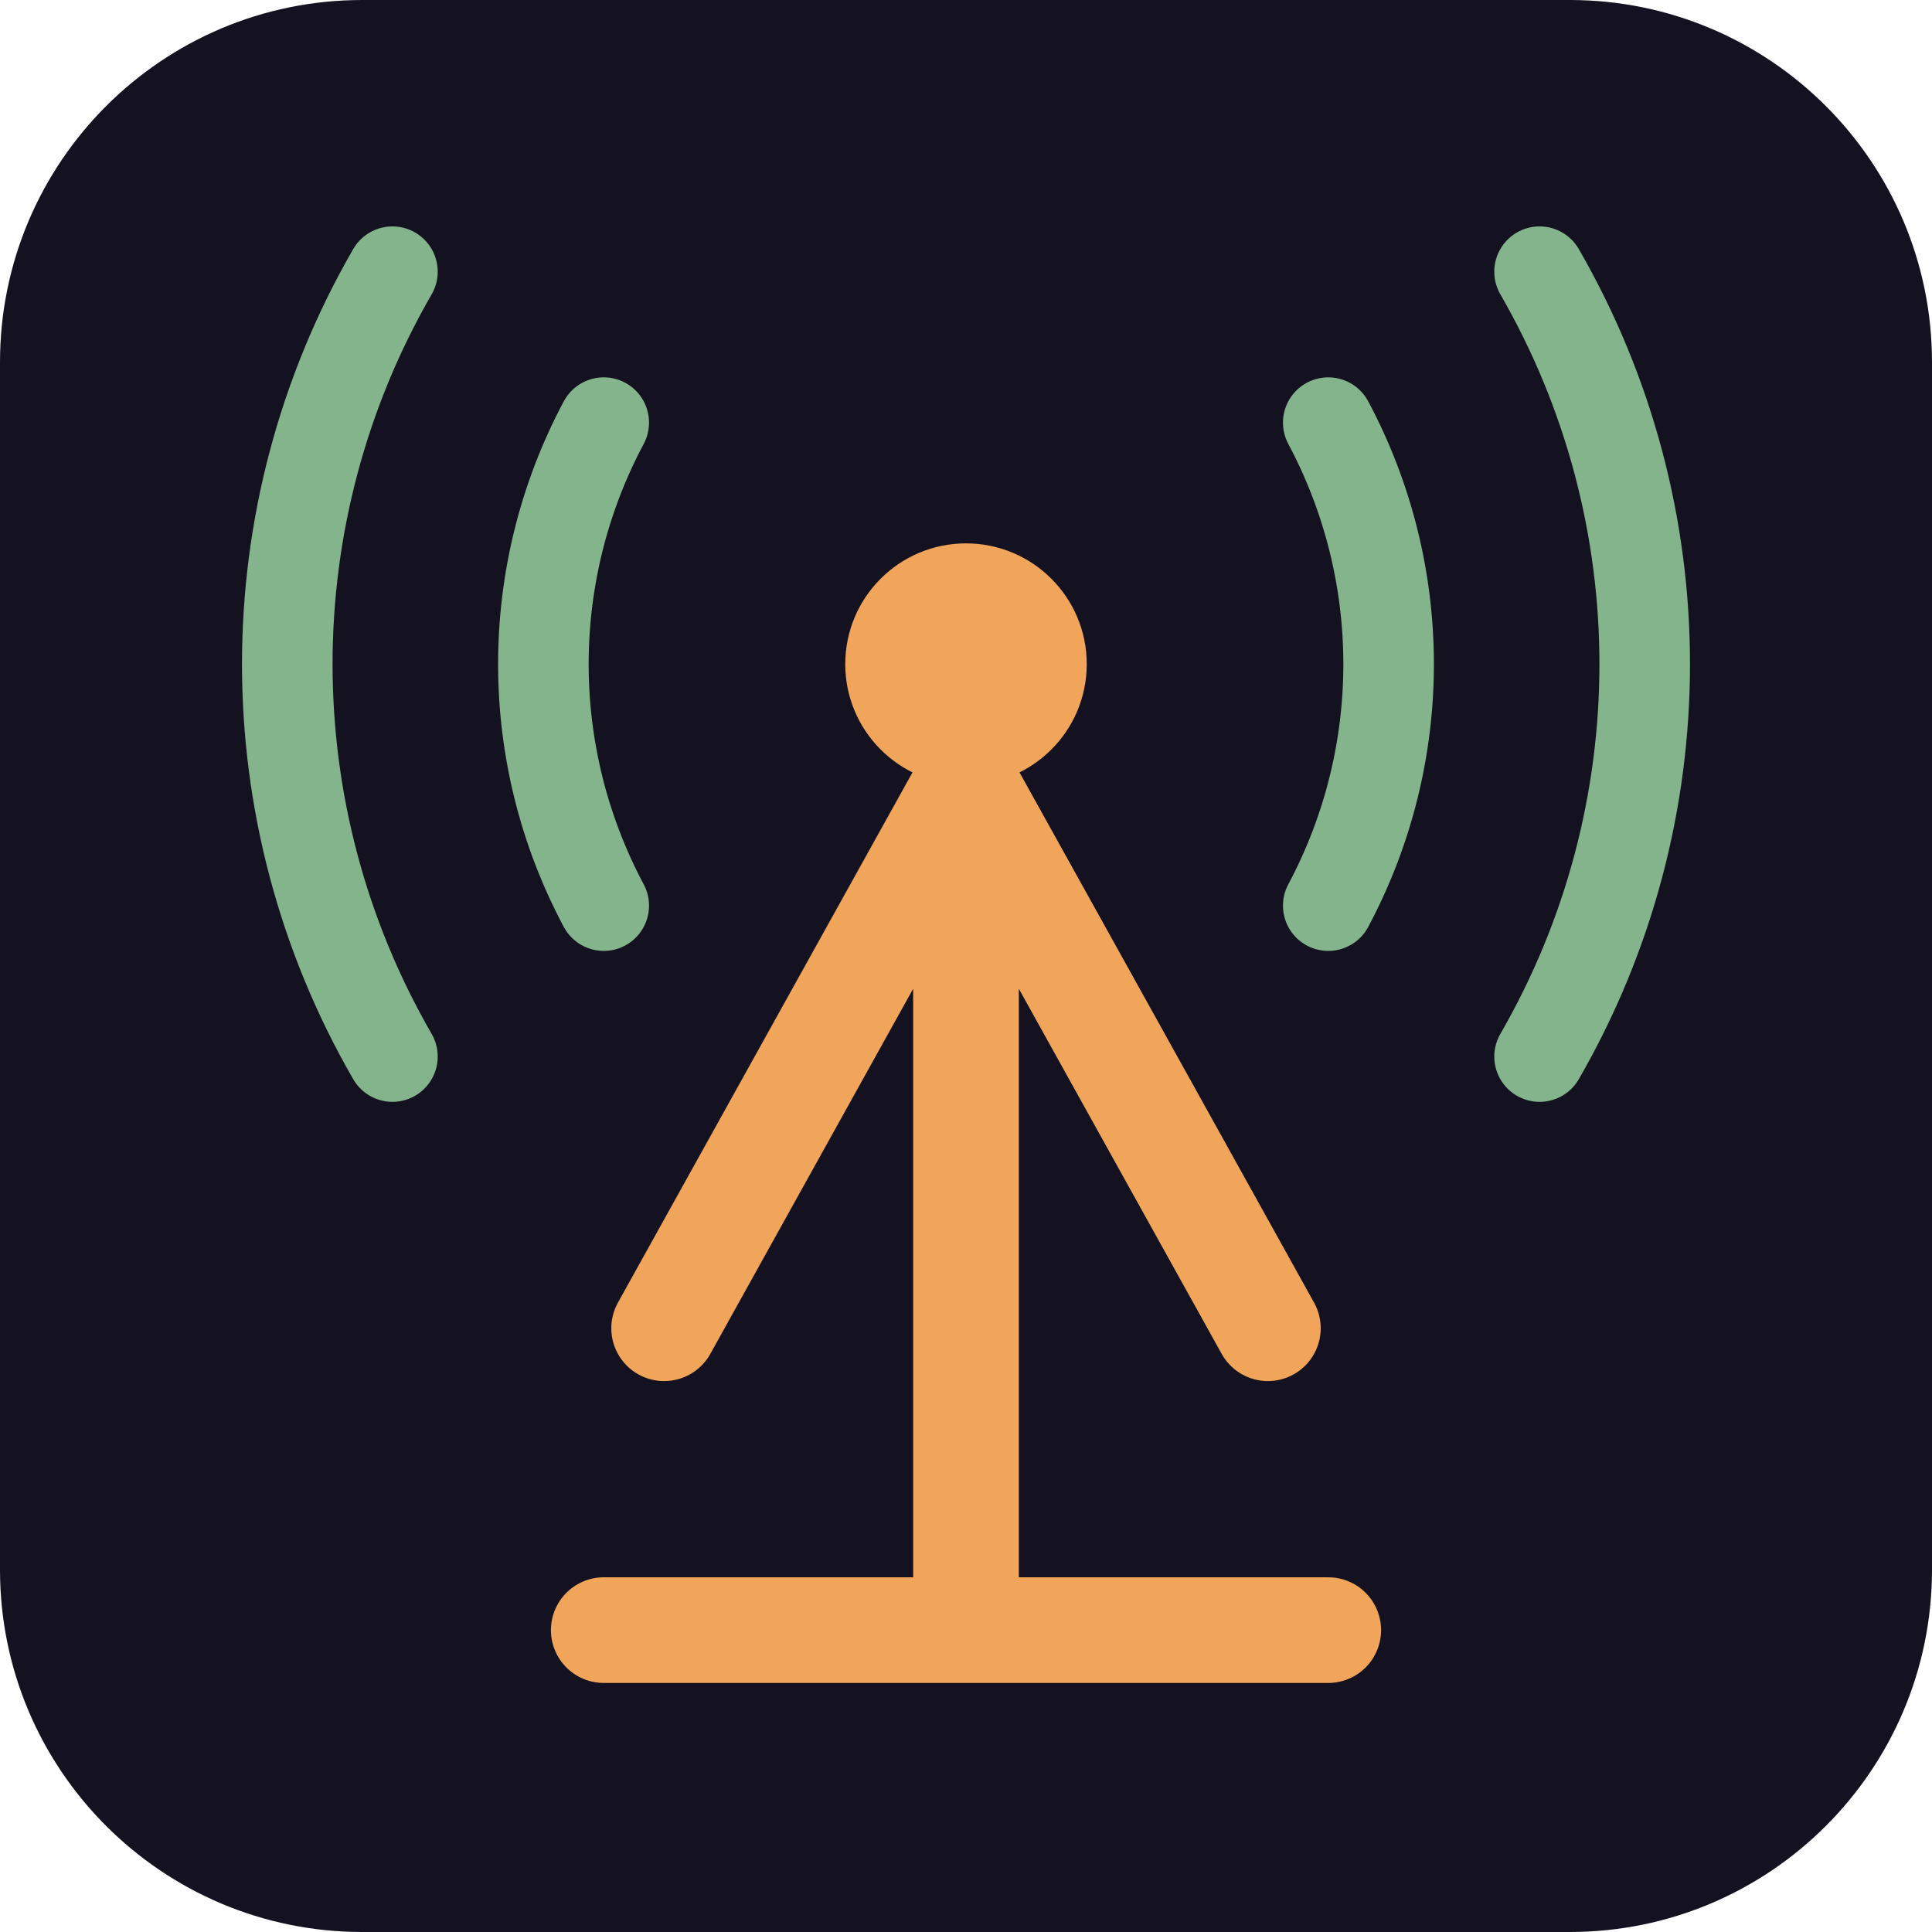
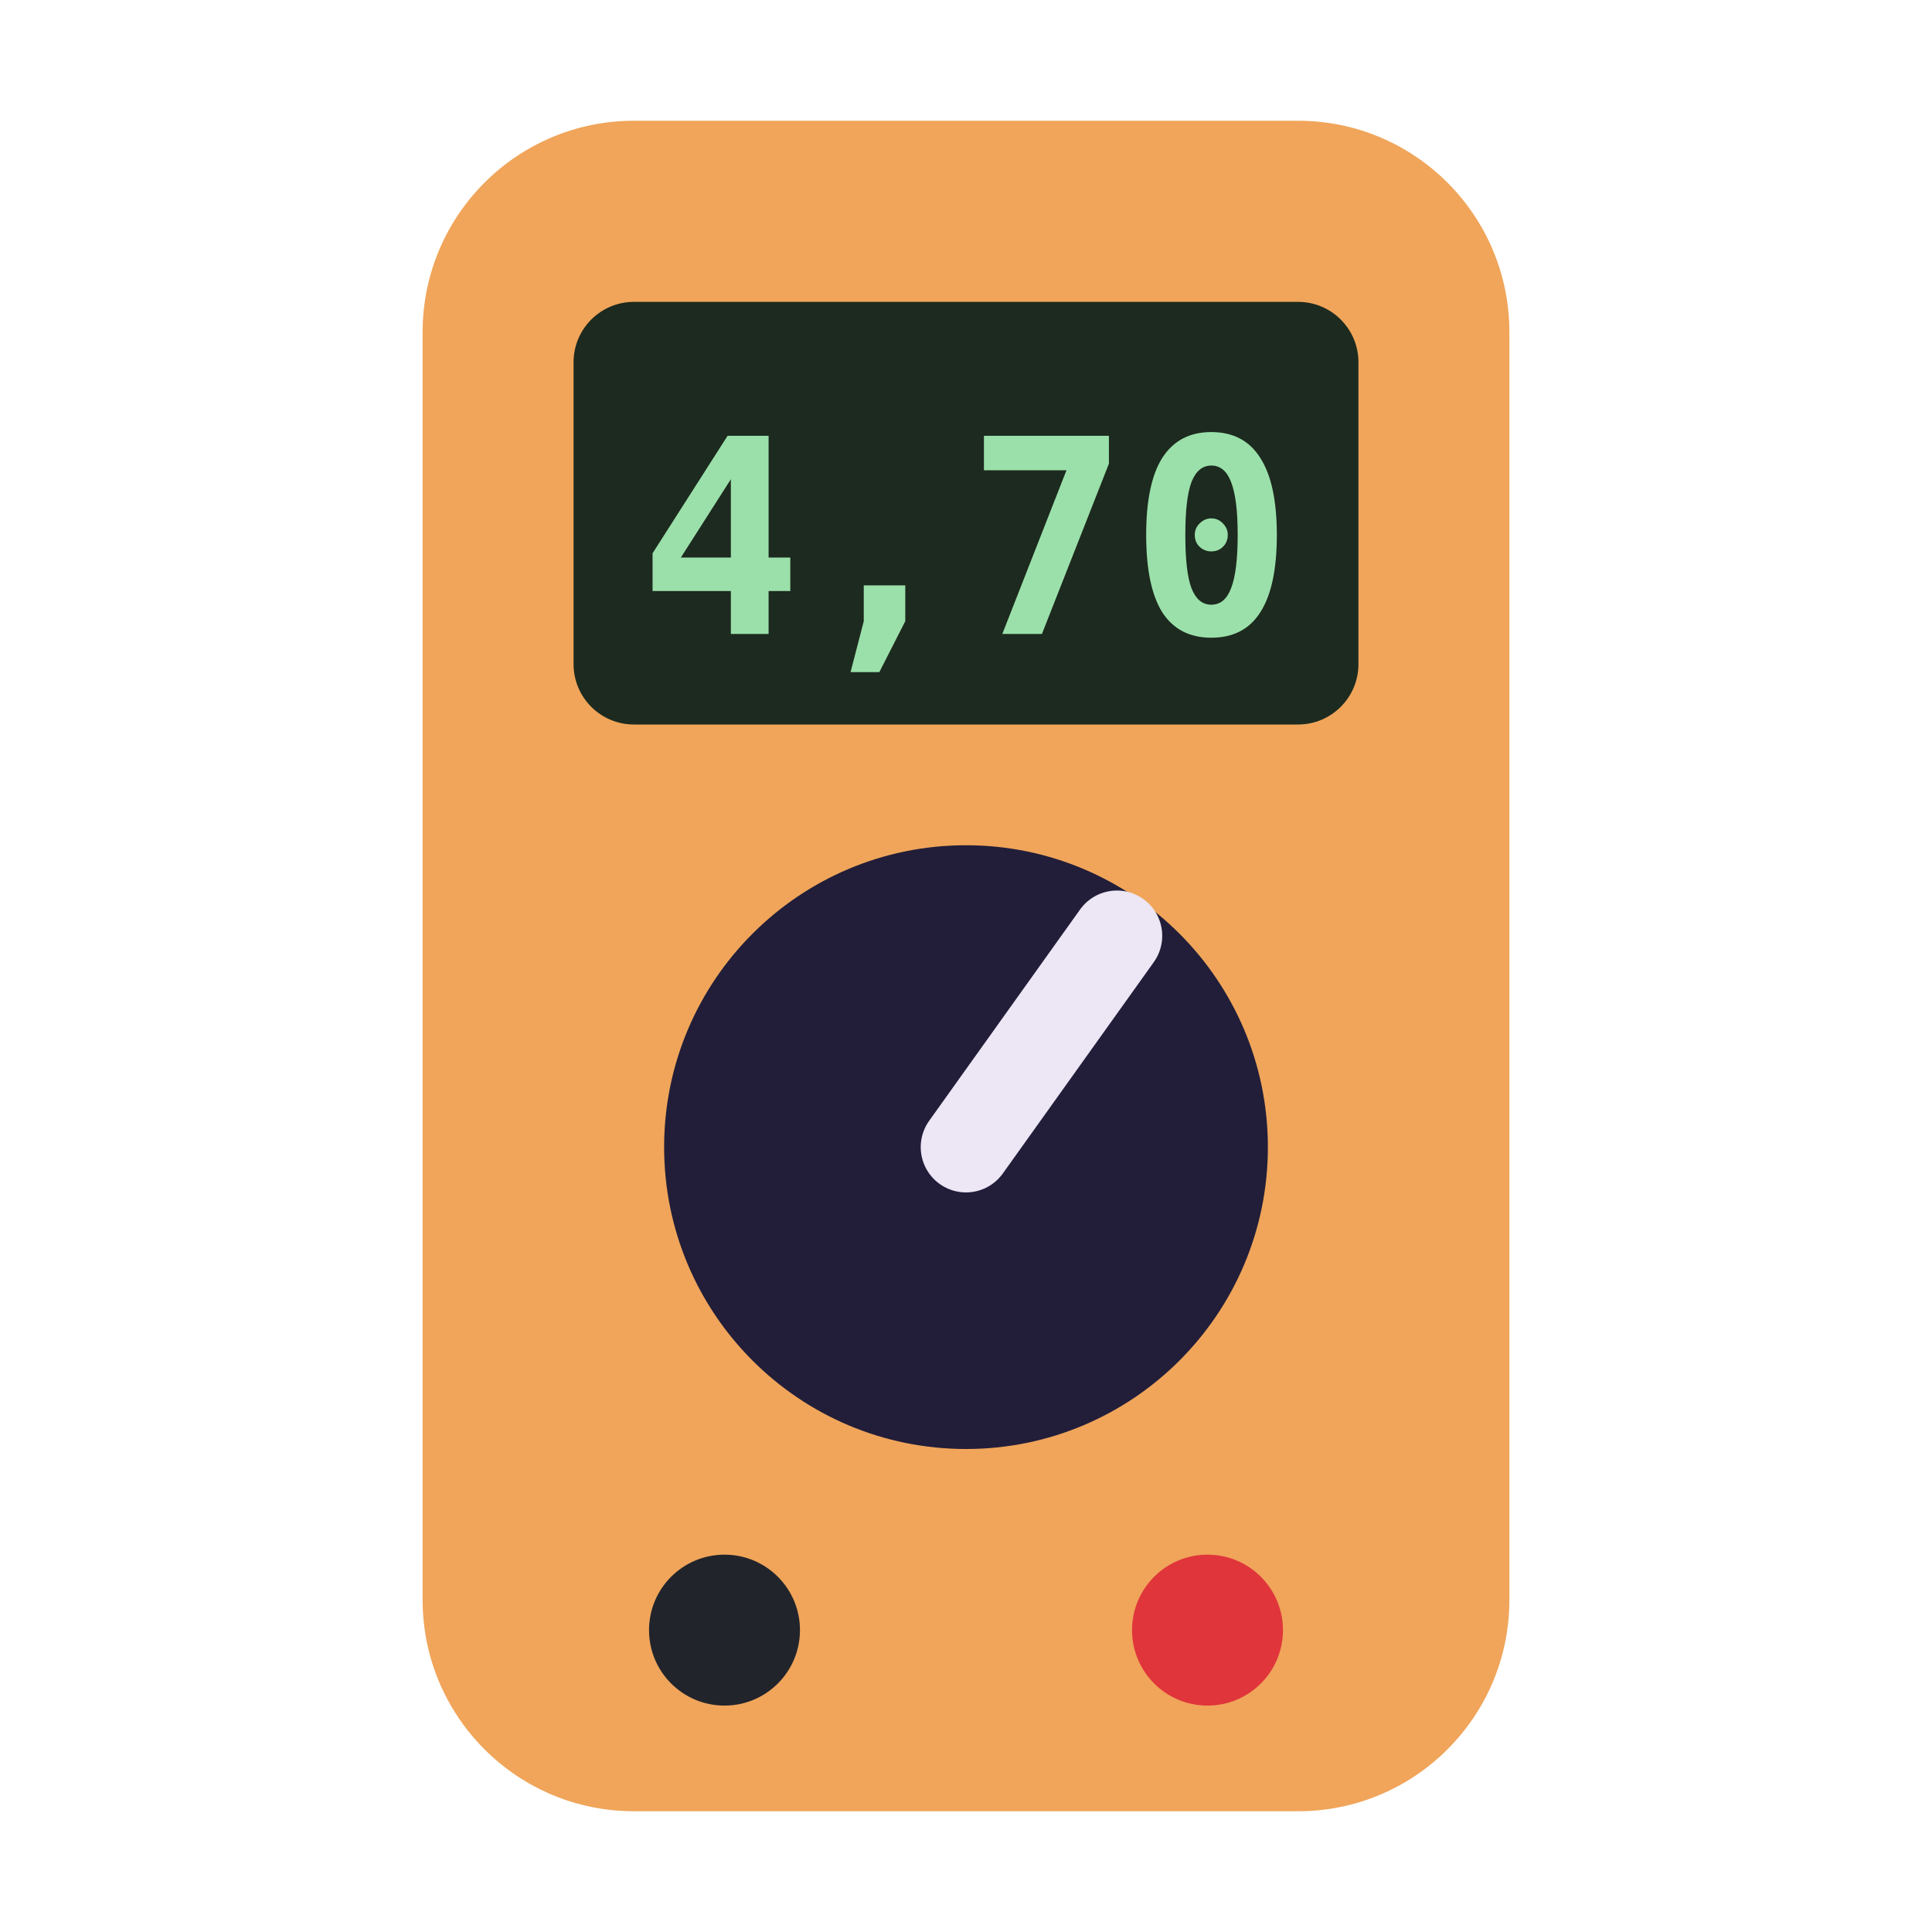
<svg xmlns="http://www.w3.org/2000/svg" viewBox="0 0 64 64">
-   <rect width="64" height="64" rx="12" fill="#141220" />
-   <path d="M32 54V26M20 54h24M32 26 22 44M32 26l10 18" stroke="#f0a55a" stroke-width="3.5" stroke-linecap="round" fill="none" />
-   <circle cx="32" cy="22" r="4" fill="#f0a55a" />
-   <path d="M20 14a17 17 0 0 0 0 16M44 14a17 17 0 0 1 0 16M13 9a26 26 0 0 0 0 26M51 9a26 26 0 0 1 0 26" stroke="#84b48c" stroke-width="3" stroke-linecap="round" fill="none" />
+   <rect x="14" y="4" width="36" height="56" rx="7" fill="#f0a55a" />
+   <rect x="19" y="10" width="26" height="14" rx="2" fill="#1d2a1f" />
+   <text x="32" y="21" font-family="monospace" font-size="9" font-weight="700" text-anchor="middle" fill="#9be0aa">4,70</text>
+   <circle cx="32" cy="38" r="10" fill="#221e39" />
+   <line x1="32" y1="38" x2="37" y2="31" stroke="#ece6f5" stroke-width="3" stroke-linecap="round" />
+   <circle cx="24" cy="54" r="2.5" fill="#22242b" />
+   <circle cx="40" cy="54" r="2.5" fill="#e0353b" />
</svg>
